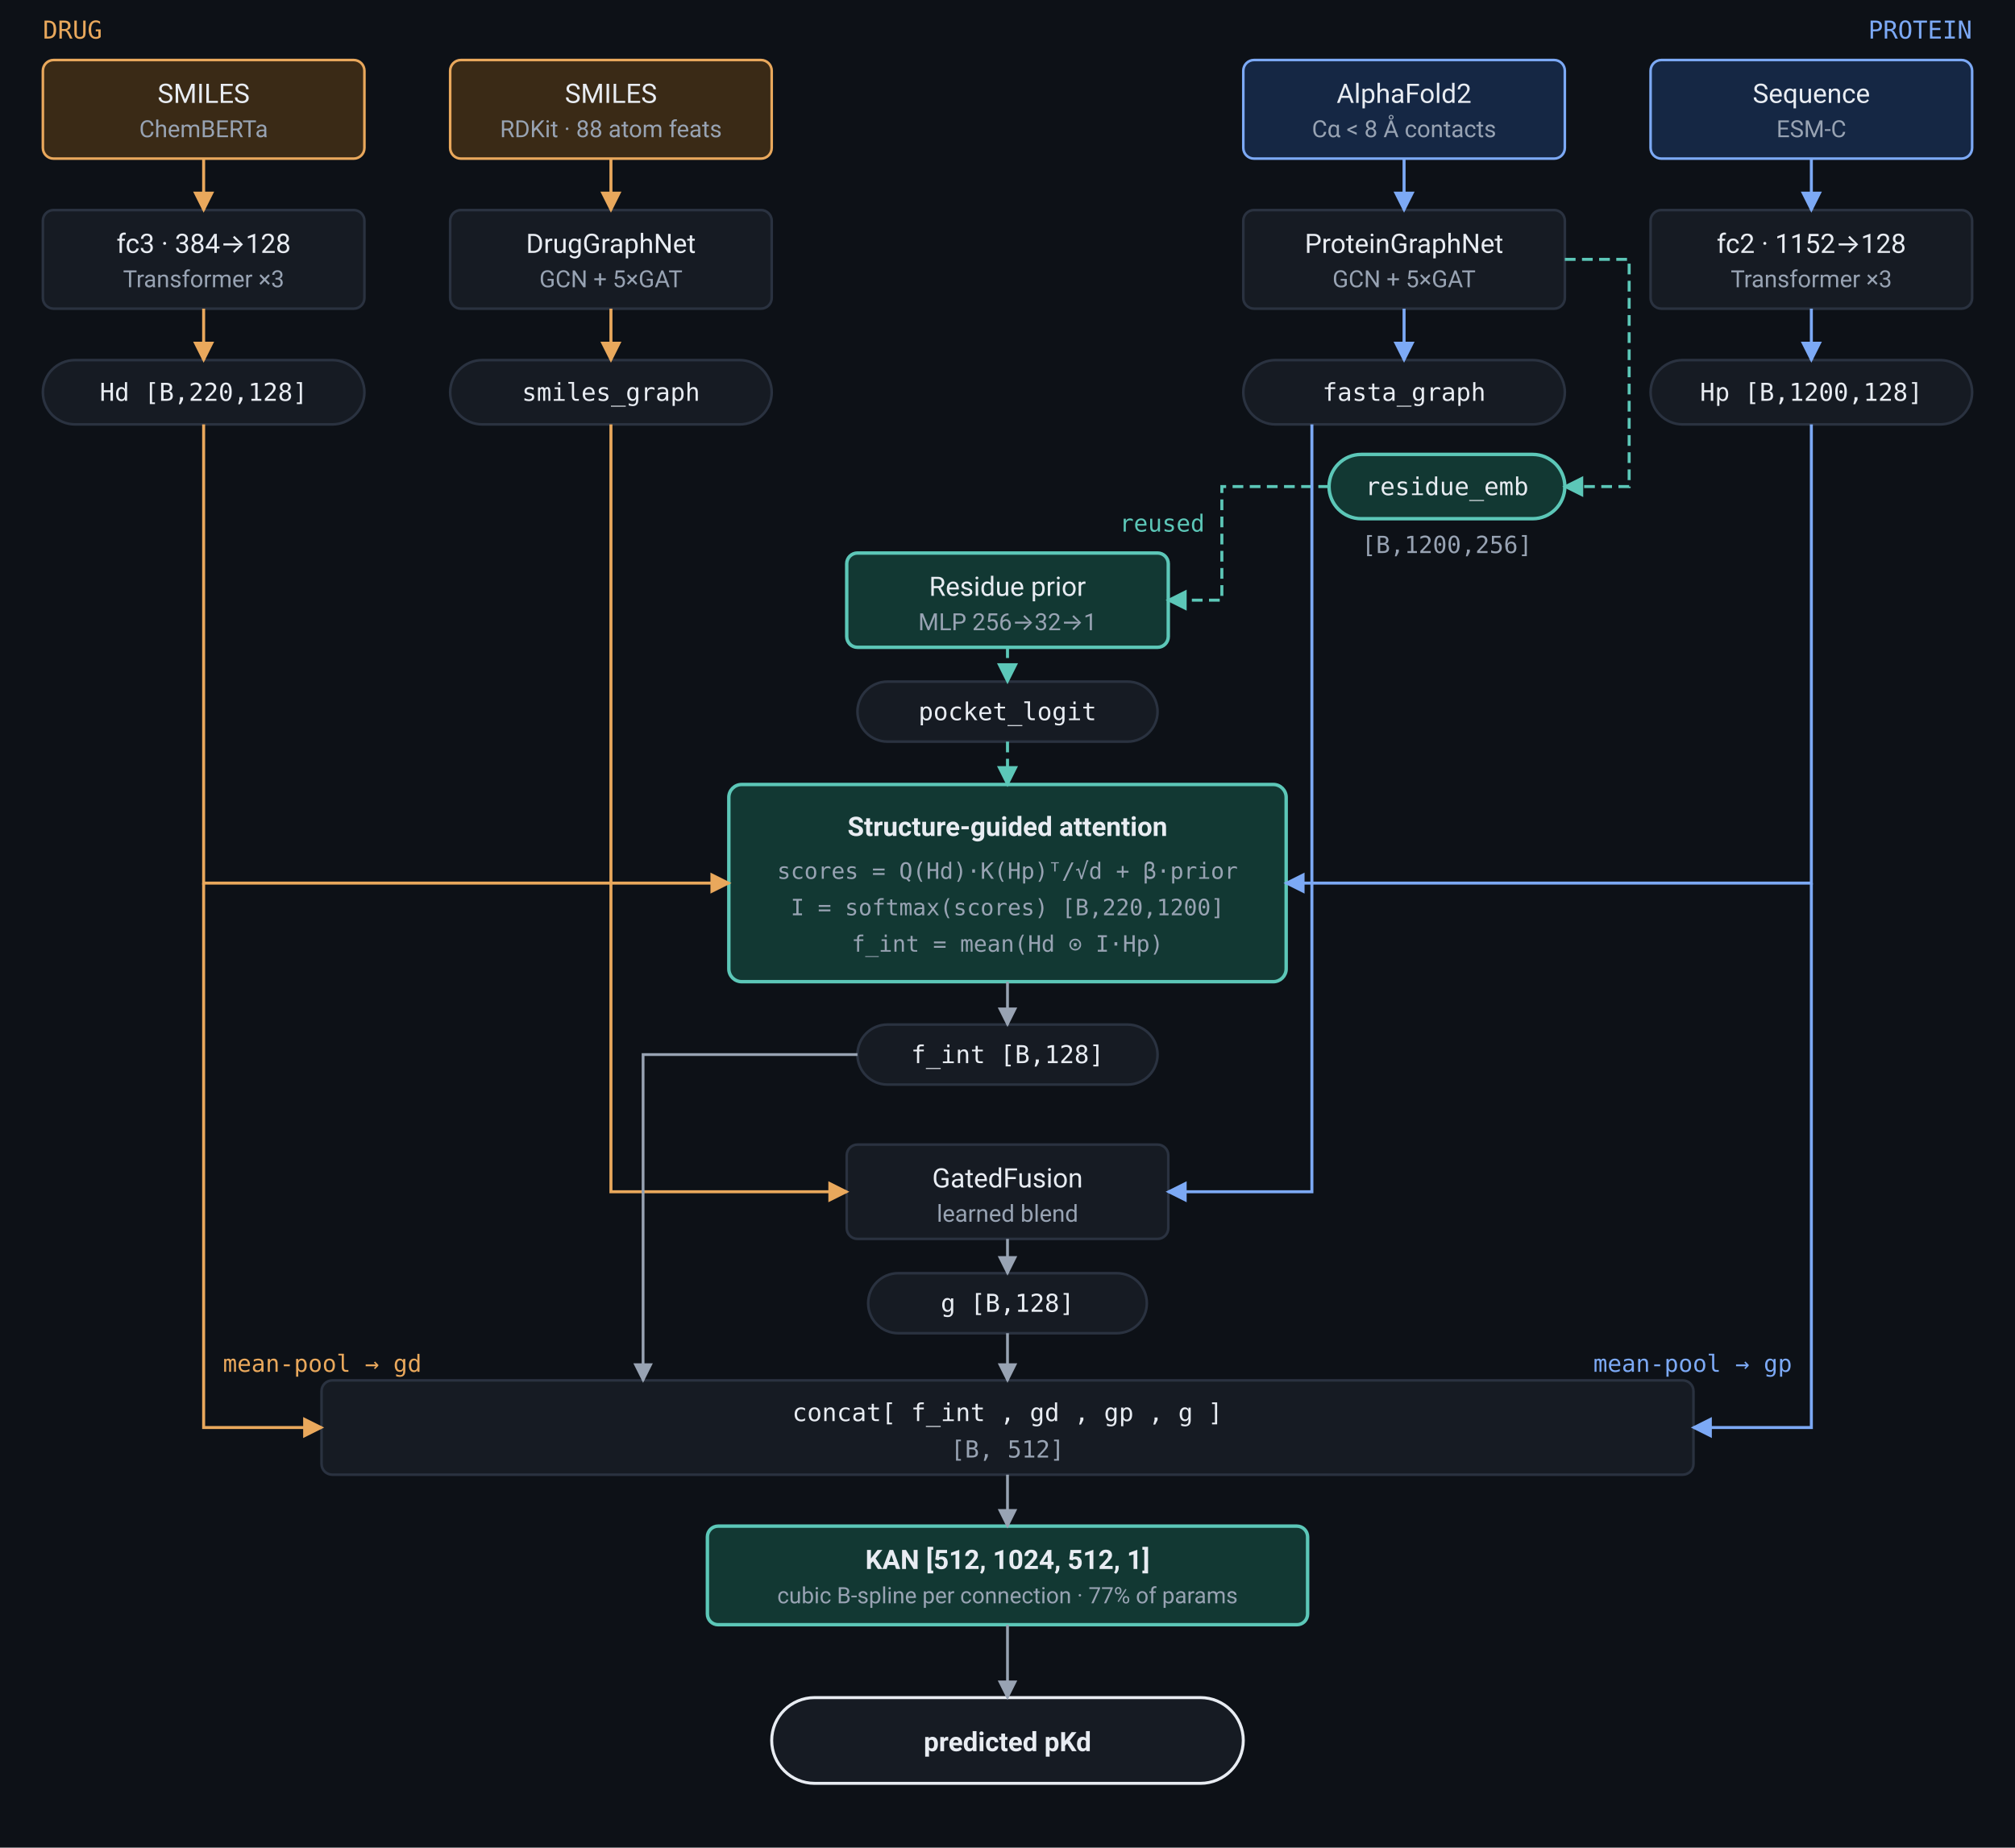
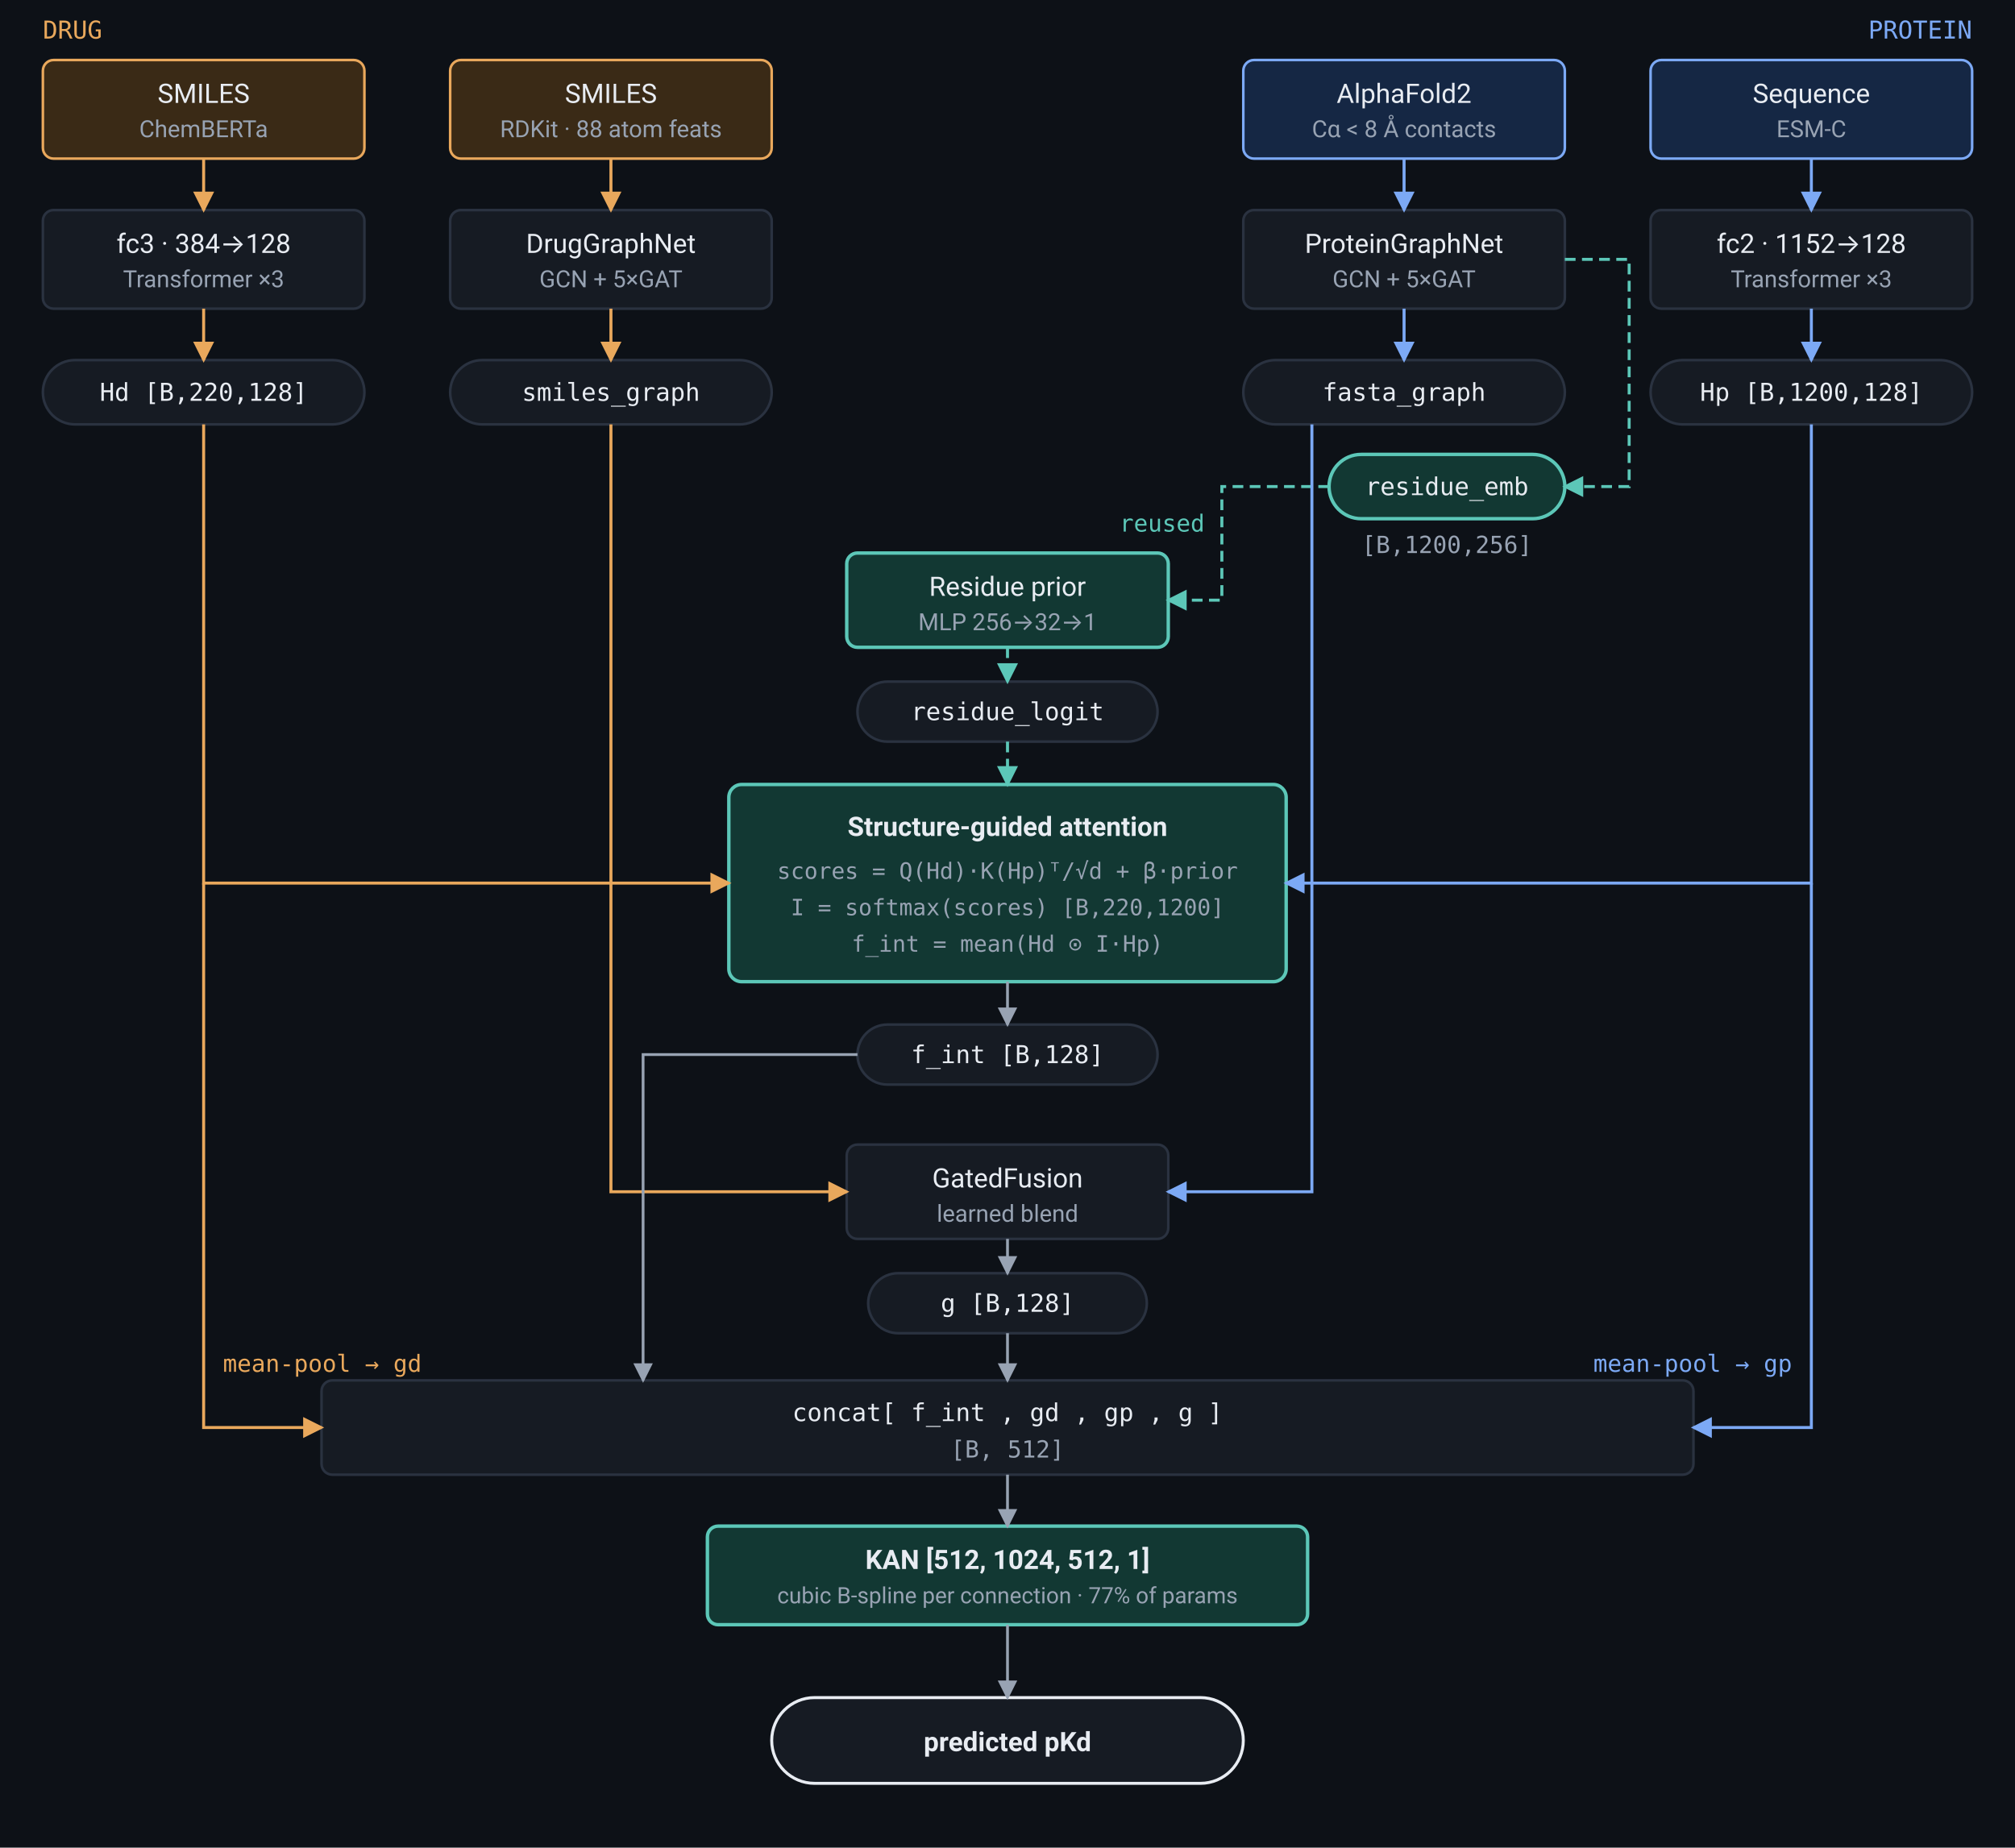
<svg xmlns="http://www.w3.org/2000/svg" viewBox="0 0 940 862" width="940" height="862" role="img" aria-label="AF2-AtomRes-DTA forward pass. Drug SMILES and protein sequence are each encoded twice: once by a pretrained language model feeding a transformer, once into a graph network. ProteinGraphNet's per-residue embeddings are reused to produce a residue prior that biases atom-to-residue attention. Four 128-dimensional vectors are concatenated and passed to a KAN predictor that outputs a single predicted pKd.">
  <defs>
    <marker id="ag" viewBox="0 0 8 8" refX="7" refY="4" markerWidth="7" markerHeight="7" orient="auto-start-reverse">
      <path d="M0 0 L8 4 L0 8 z" fill="#98A3B3" />
    </marker>
    <marker id="ad" viewBox="0 0 8 8" refX="7" refY="4" markerWidth="7" markerHeight="7" orient="auto-start-reverse">
      <path d="M0 0 L8 4 L0 8 z" fill="#E9A85C" />
    </marker>
    <marker id="ap" viewBox="0 0 8 8" refX="7" refY="4" markerWidth="7" markerHeight="7" orient="auto-start-reverse">
      <path d="M0 0 L8 4 L0 8 z" fill="#7CA9F5" />
    </marker>
    <marker id="aj" viewBox="0 0 8 8" refX="7" refY="4" markerWidth="7" markerHeight="7" orient="auto-start-reverse">
      <path d="M0 0 L8 4 L0 8 z" fill="#5CC7B8" />
    </marker>
  </defs>
  <rect x="0" y="0" width="940" height="862" fill="#0D1117" />
  <text x="20" y="18" font-family="'IBM Plex Mono',ui-monospace,Menlo,Consolas,monospace" font-size="11.5" fill="#E9A85C">DRUG</text>
  <text x="920" y="18" text-anchor="end" font-family="'IBM Plex Mono',ui-monospace,Menlo,Consolas,monospace" font-size="11.5" fill="#7CA9F5">PROTEIN</text>
  <rect x="20" y="28" width="150" height="46" rx="5" fill="#3A2A16" stroke="#E9A85C" stroke-width="1.2" />
  <text x="95" y="48" text-anchor="middle" font-family="'IBM Plex Sans',-apple-system,'Segoe UI',Roboto,sans-serif" font-size="12.5" fill="#E8ECF2">SMILES</text>
  <text x="95" y="64" text-anchor="middle" font-family="'IBM Plex Sans',-apple-system,'Segoe UI',Roboto,sans-serif" font-size="11" fill="#98A3B3">ChemBERTa</text>
  <rect x="210" y="28" width="150" height="46" rx="5" fill="#3A2A16" stroke="#E9A85C" stroke-width="1.2" />
  <text x="285" y="48" text-anchor="middle" font-family="'IBM Plex Sans',-apple-system,'Segoe UI',Roboto,sans-serif" font-size="12.5" fill="#E8ECF2">SMILES</text>
  <text x="285" y="64" text-anchor="middle" font-family="'IBM Plex Sans',-apple-system,'Segoe UI',Roboto,sans-serif" font-size="11" fill="#98A3B3">RDKit · 88 atom feats</text>
  <rect x="580" y="28" width="150" height="46" rx="5" fill="#152744" stroke="#7CA9F5" stroke-width="1.2" />
  <text x="655" y="48" text-anchor="middle" font-family="'IBM Plex Sans',-apple-system,'Segoe UI',Roboto,sans-serif" font-size="12.5" fill="#E8ECF2">AlphaFold2</text>
  <text x="655" y="64" text-anchor="middle" font-family="'IBM Plex Sans',-apple-system,'Segoe UI',Roboto,sans-serif" font-size="11" fill="#98A3B3">Cα &lt; 8 Å contacts</text>
  <rect x="770" y="28" width="150" height="46" rx="5" fill="#152744" stroke="#7CA9F5" stroke-width="1.2" />
  <text x="845" y="48" text-anchor="middle" font-family="'IBM Plex Sans',-apple-system,'Segoe UI',Roboto,sans-serif" font-size="12.5" fill="#E8ECF2">Sequence</text>
  <text x="845" y="64" text-anchor="middle" font-family="'IBM Plex Sans',-apple-system,'Segoe UI',Roboto,sans-serif" font-size="11" fill="#98A3B3">ESM-C</text>
  <rect x="20" y="98" width="150" height="46" rx="5" fill="#161B23" stroke="#2A3240" stroke-width="1.2" />
  <text x="95" y="118" text-anchor="middle" font-family="'IBM Plex Sans',-apple-system,'Segoe UI',Roboto,sans-serif" font-size="12.5" fill="#E8ECF2">fc3 · 384→128</text>
  <text x="95" y="134" text-anchor="middle" font-family="'IBM Plex Sans',-apple-system,'Segoe UI',Roboto,sans-serif" font-size="11" fill="#98A3B3">Transformer ×3</text>
  <rect x="210" y="98" width="150" height="46" rx="5" fill="#161B23" stroke="#2A3240" stroke-width="1.2" />
  <text x="285" y="118" text-anchor="middle" font-family="'IBM Plex Sans',-apple-system,'Segoe UI',Roboto,sans-serif" font-size="12.5" fill="#E8ECF2">DrugGraphNet</text>
  <text x="285" y="134" text-anchor="middle" font-family="'IBM Plex Sans',-apple-system,'Segoe UI',Roboto,sans-serif" font-size="11" fill="#98A3B3">GCN + 5×GAT</text>
  <rect x="580" y="98" width="150" height="46" rx="5" fill="#161B23" stroke="#2A3240" stroke-width="1.2" />
  <text x="655" y="118" text-anchor="middle" font-family="'IBM Plex Sans',-apple-system,'Segoe UI',Roboto,sans-serif" font-size="12.5" fill="#E8ECF2">ProteinGraphNet</text>
  <text x="655" y="134" text-anchor="middle" font-family="'IBM Plex Sans',-apple-system,'Segoe UI',Roboto,sans-serif" font-size="11" fill="#98A3B3">GCN + 5×GAT</text>
  <rect x="770" y="98" width="150" height="46" rx="5" fill="#161B23" stroke="#2A3240" stroke-width="1.2" />
  <text x="845" y="118" text-anchor="middle" font-family="'IBM Plex Sans',-apple-system,'Segoe UI',Roboto,sans-serif" font-size="12.5" fill="#E8ECF2">fc2 · 1152→128</text>
  <text x="845" y="134" text-anchor="middle" font-family="'IBM Plex Sans',-apple-system,'Segoe UI',Roboto,sans-serif" font-size="11" fill="#98A3B3">Transformer ×3</text>
  <rect x="20" y="168" width="150" height="30" rx="15" fill="#161B23" stroke="#2A3240" stroke-width="1.2" />
  <text x="95" y="187" text-anchor="middle" font-family="'IBM Plex Mono',ui-monospace,Menlo,Consolas,monospace" font-size="11.5" fill="#E8ECF2">Hd [B,220,128]</text>
  <rect x="210" y="168" width="150" height="30" rx="15" fill="#161B23" stroke="#2A3240" stroke-width="1.2" />
  <text x="285" y="187" text-anchor="middle" font-family="'IBM Plex Mono',ui-monospace,Menlo,Consolas,monospace" font-size="11.5" fill="#E8ECF2">smiles_graph</text>
  <rect x="580" y="168" width="150" height="30" rx="15" fill="#161B23" stroke="#2A3240" stroke-width="1.2" />
  <text x="655" y="187" text-anchor="middle" font-family="'IBM Plex Mono',ui-monospace,Menlo,Consolas,monospace" font-size="11.5" fill="#E8ECF2">fasta_graph</text>
  <rect x="770" y="168" width="150" height="30" rx="15" fill="#161B23" stroke="#2A3240" stroke-width="1.2" />
  <text x="845" y="187" text-anchor="middle" font-family="'IBM Plex Mono',ui-monospace,Menlo,Consolas,monospace" font-size="11.5" fill="#E8ECF2">Hp [B,1200,128]</text>
  <rect x="620" y="212" width="110" height="30" rx="15" fill="#123833" stroke="#5CC7B8" stroke-width="1.6" />
  <text x="675" y="231" text-anchor="middle" font-family="'IBM Plex Mono',ui-monospace,Menlo,Consolas,monospace" font-size="11.5" fill="#E8ECF2">residue_emb</text>
  <text x="675" y="258" text-anchor="middle" font-family="'IBM Plex Mono',ui-monospace,Menlo,Consolas,monospace" font-size="11" fill="#98A3B3">[B,1200,256]</text>
  <rect x="395" y="258" width="150" height="44" rx="5" fill="#123833" stroke="#5CC7B8" stroke-width="1.6" />
  <text x="470" y="278" text-anchor="middle" font-family="'IBM Plex Sans',-apple-system,'Segoe UI',Roboto,sans-serif" font-size="12.5" fill="#E8ECF2">Residue prior</text>
  <text x="470" y="294" text-anchor="middle" font-family="'IBM Plex Sans',-apple-system,'Segoe UI',Roboto,sans-serif" font-size="11" fill="#98A3B3">MLP 256→32→1</text>
  <rect x="400" y="318" width="140" height="28" rx="14" fill="#161B23" stroke="#2A3240" stroke-width="1.2" />
-   <text x="470" y="336" text-anchor="middle" font-family="'IBM Plex Mono',ui-monospace,Menlo,Consolas,monospace" font-size="11.5" fill="#E8ECF2">pocket_logit</text>
+   <text x="470" y="336" text-anchor="middle" font-family="'IBM Plex Mono',ui-monospace,Menlo,Consolas,monospace" font-size="11.5" fill="#E8ECF2">residue_logit</text>
  <rect x="340" y="366" width="260" height="92" rx="6" fill="#123833" stroke="#5CC7B8" stroke-width="1.6" />
  <text x="470" y="390" text-anchor="middle" font-family="'IBM Plex Sans',-apple-system,'Segoe UI',Roboto,sans-serif" font-size="12.5" font-weight="600" fill="#E8ECF2">Structure-guided attention</text>
  <text x="470" y="410" text-anchor="middle" font-family="'IBM Plex Mono',ui-monospace,Menlo,Consolas,monospace" font-size="10.5" fill="#98A3B3">scores = Q(Hd)·K(Hp)ᵀ/√d + β·prior</text>
  <text x="470" y="427" text-anchor="middle" font-family="'IBM Plex Mono',ui-monospace,Menlo,Consolas,monospace" font-size="10.5" fill="#98A3B3">I = softmax(scores)  [B,220,1200]</text>
  <text x="470" y="444" text-anchor="middle" font-family="'IBM Plex Mono',ui-monospace,Menlo,Consolas,monospace" font-size="10.5" fill="#98A3B3">f_int = mean(Hd ⊙ I·Hp)</text>
  <rect x="400" y="478" width="140" height="28" rx="14" fill="#161B23" stroke="#2A3240" stroke-width="1.2" />
  <text x="470" y="496" text-anchor="middle" font-family="'IBM Plex Mono',ui-monospace,Menlo,Consolas,monospace" font-size="11.5" fill="#E8ECF2">f_int [B,128]</text>
  <rect x="395" y="534" width="150" height="44" rx="5" fill="#161B23" stroke="#2A3240" stroke-width="1.2" />
  <text x="470" y="554" text-anchor="middle" font-family="'IBM Plex Sans',-apple-system,'Segoe UI',Roboto,sans-serif" font-size="12.5" fill="#E8ECF2">GatedFusion</text>
  <text x="470" y="570" text-anchor="middle" font-family="'IBM Plex Sans',-apple-system,'Segoe UI',Roboto,sans-serif" font-size="11" fill="#98A3B3">learned blend</text>
  <rect x="405" y="594" width="130" height="28" rx="14" fill="#161B23" stroke="#2A3240" stroke-width="1.2" />
  <text x="470" y="612" text-anchor="middle" font-family="'IBM Plex Mono',ui-monospace,Menlo,Consolas,monospace" font-size="11.5" fill="#E8ECF2">g [B,128]</text>
  <rect x="150" y="644" width="640" height="44" rx="5" fill="#161B23" stroke="#2A3240" stroke-width="1.2" />
  <text x="470" y="663" text-anchor="middle" font-family="'IBM Plex Mono',ui-monospace,Menlo,Consolas,monospace" font-size="11.5" fill="#E8ECF2">concat[ f_int , gd , gp , g ]</text>
  <text x="470" y="680" text-anchor="middle" font-family="'IBM Plex Mono',ui-monospace,Menlo,Consolas,monospace" font-size="11" fill="#98A3B3">[B, 512]</text>
  <rect x="330" y="712" width="280" height="46" rx="5" fill="#123833" stroke="#5CC7B8" stroke-width="1.6" />
  <text x="470" y="732" text-anchor="middle" font-family="'IBM Plex Sans',-apple-system,'Segoe UI',Roboto,sans-serif" font-size="12.5" font-weight="600" fill="#E8ECF2">KAN [512, 1024, 512, 1]</text>
  <text x="470" y="748" text-anchor="middle" font-family="'IBM Plex Sans',-apple-system,'Segoe UI',Roboto,sans-serif" font-size="10.5" fill="#98A3B3">cubic B-spline per connection · 77% of params</text>
  <rect x="360" y="792" width="220" height="40" rx="20" fill="#161B23" stroke="#E8ECF2" stroke-width="1.4" />
  <text x="470" y="817" text-anchor="middle" font-family="'IBM Plex Sans',-apple-system,'Segoe UI',Roboto,sans-serif" font-size="12.5" font-weight="600" fill="#E8ECF2">predicted pKd</text>
  <line x1="95" y1="74" x2="95" y2="98" stroke="#E9A85C" stroke-width="1.4" marker-end="url(#ad)" />
  <line x1="285" y1="74" x2="285" y2="98" stroke="#E9A85C" stroke-width="1.4" marker-end="url(#ad)" />
  <line x1="655" y1="74" x2="655" y2="98" stroke="#7CA9F5" stroke-width="1.4" marker-end="url(#ap)" />
  <line x1="845" y1="74" x2="845" y2="98" stroke="#7CA9F5" stroke-width="1.4" marker-end="url(#ap)" />
  <line x1="95" y1="144" x2="95" y2="168" stroke="#E9A85C" stroke-width="1.4" marker-end="url(#ad)" />
  <line x1="285" y1="144" x2="285" y2="168" stroke="#E9A85C" stroke-width="1.4" marker-end="url(#ad)" />
  <line x1="655" y1="144" x2="655" y2="168" stroke="#7CA9F5" stroke-width="1.4" marker-end="url(#ap)" />
  <line x1="845" y1="144" x2="845" y2="168" stroke="#7CA9F5" stroke-width="1.4" marker-end="url(#ap)" />
  <path d="M730 121 H 760 V 227 H 730" fill="none" stroke="#5CC7B8" stroke-width="1.4" stroke-dasharray="5 3" marker-end="url(#aj)" />
  <path d="M620 227 H 570 V 280 H 545" fill="none" stroke="#5CC7B8" stroke-width="1.4" stroke-dasharray="5 3" marker-end="url(#aj)" />
  <text x="562" y="248" text-anchor="end" font-family="'IBM Plex Mono',ui-monospace,Menlo,Consolas,monospace" font-size="11" fill="#5CC7B8">reused</text>
  <line x1="470" y1="302" x2="470" y2="318" stroke="#5CC7B8" stroke-width="1.4" stroke-dasharray="5 3" marker-end="url(#aj)" />
  <line x1="470" y1="346" x2="470" y2="366" stroke="#5CC7B8" stroke-width="1.4" stroke-dasharray="5 3" marker-end="url(#aj)" />
  <path d="M95 198 V 412 H 340" fill="none" stroke="#E9A85C" stroke-width="1.4" marker-end="url(#ad)" />
  <path d="M95 412 V 666 H 150" fill="none" stroke="#E9A85C" stroke-width="1.4" marker-end="url(#ad)" />
  <text x="104" y="640" font-family="'IBM Plex Mono',ui-monospace,Menlo,Consolas,monospace" font-size="11" fill="#E9A85C">mean-pool → gd</text>
  <path d="M845 198 V 412 H 600" fill="none" stroke="#7CA9F5" stroke-width="1.4" marker-end="url(#ap)" />
  <path d="M845 412 V 666 H 790" fill="none" stroke="#7CA9F5" stroke-width="1.4" marker-end="url(#ap)" />
  <text x="836" y="640" text-anchor="end" font-family="'IBM Plex Mono',ui-monospace,Menlo,Consolas,monospace" font-size="11" fill="#7CA9F5">mean-pool → gp</text>
  <path d="M285 198 V 556 H 395" fill="none" stroke="#E9A85C" stroke-width="1.4" marker-end="url(#ad)" />
  <path d="M612 198 V 556 H 545" fill="none" stroke="#7CA9F5" stroke-width="1.4" marker-end="url(#ap)" />
  <line x1="470" y1="458" x2="470" y2="478" stroke="#98A3B3" stroke-width="1.3" marker-end="url(#ag)" />
  <path d="M400 492 H 300 V 644" fill="none" stroke="#98A3B3" stroke-width="1.3" marker-end="url(#ag)" />
  <line x1="470" y1="578" x2="470" y2="594" stroke="#98A3B3" stroke-width="1.3" marker-end="url(#ag)" />
  <line x1="470" y1="622" x2="470" y2="644" stroke="#98A3B3" stroke-width="1.3" marker-end="url(#ag)" />
  <line x1="470" y1="688" x2="470" y2="712" stroke="#98A3B3" stroke-width="1.3" marker-end="url(#ag)" />
  <line x1="470" y1="758" x2="470" y2="792" stroke="#98A3B3" stroke-width="1.3" marker-end="url(#ag)" />
</svg>
